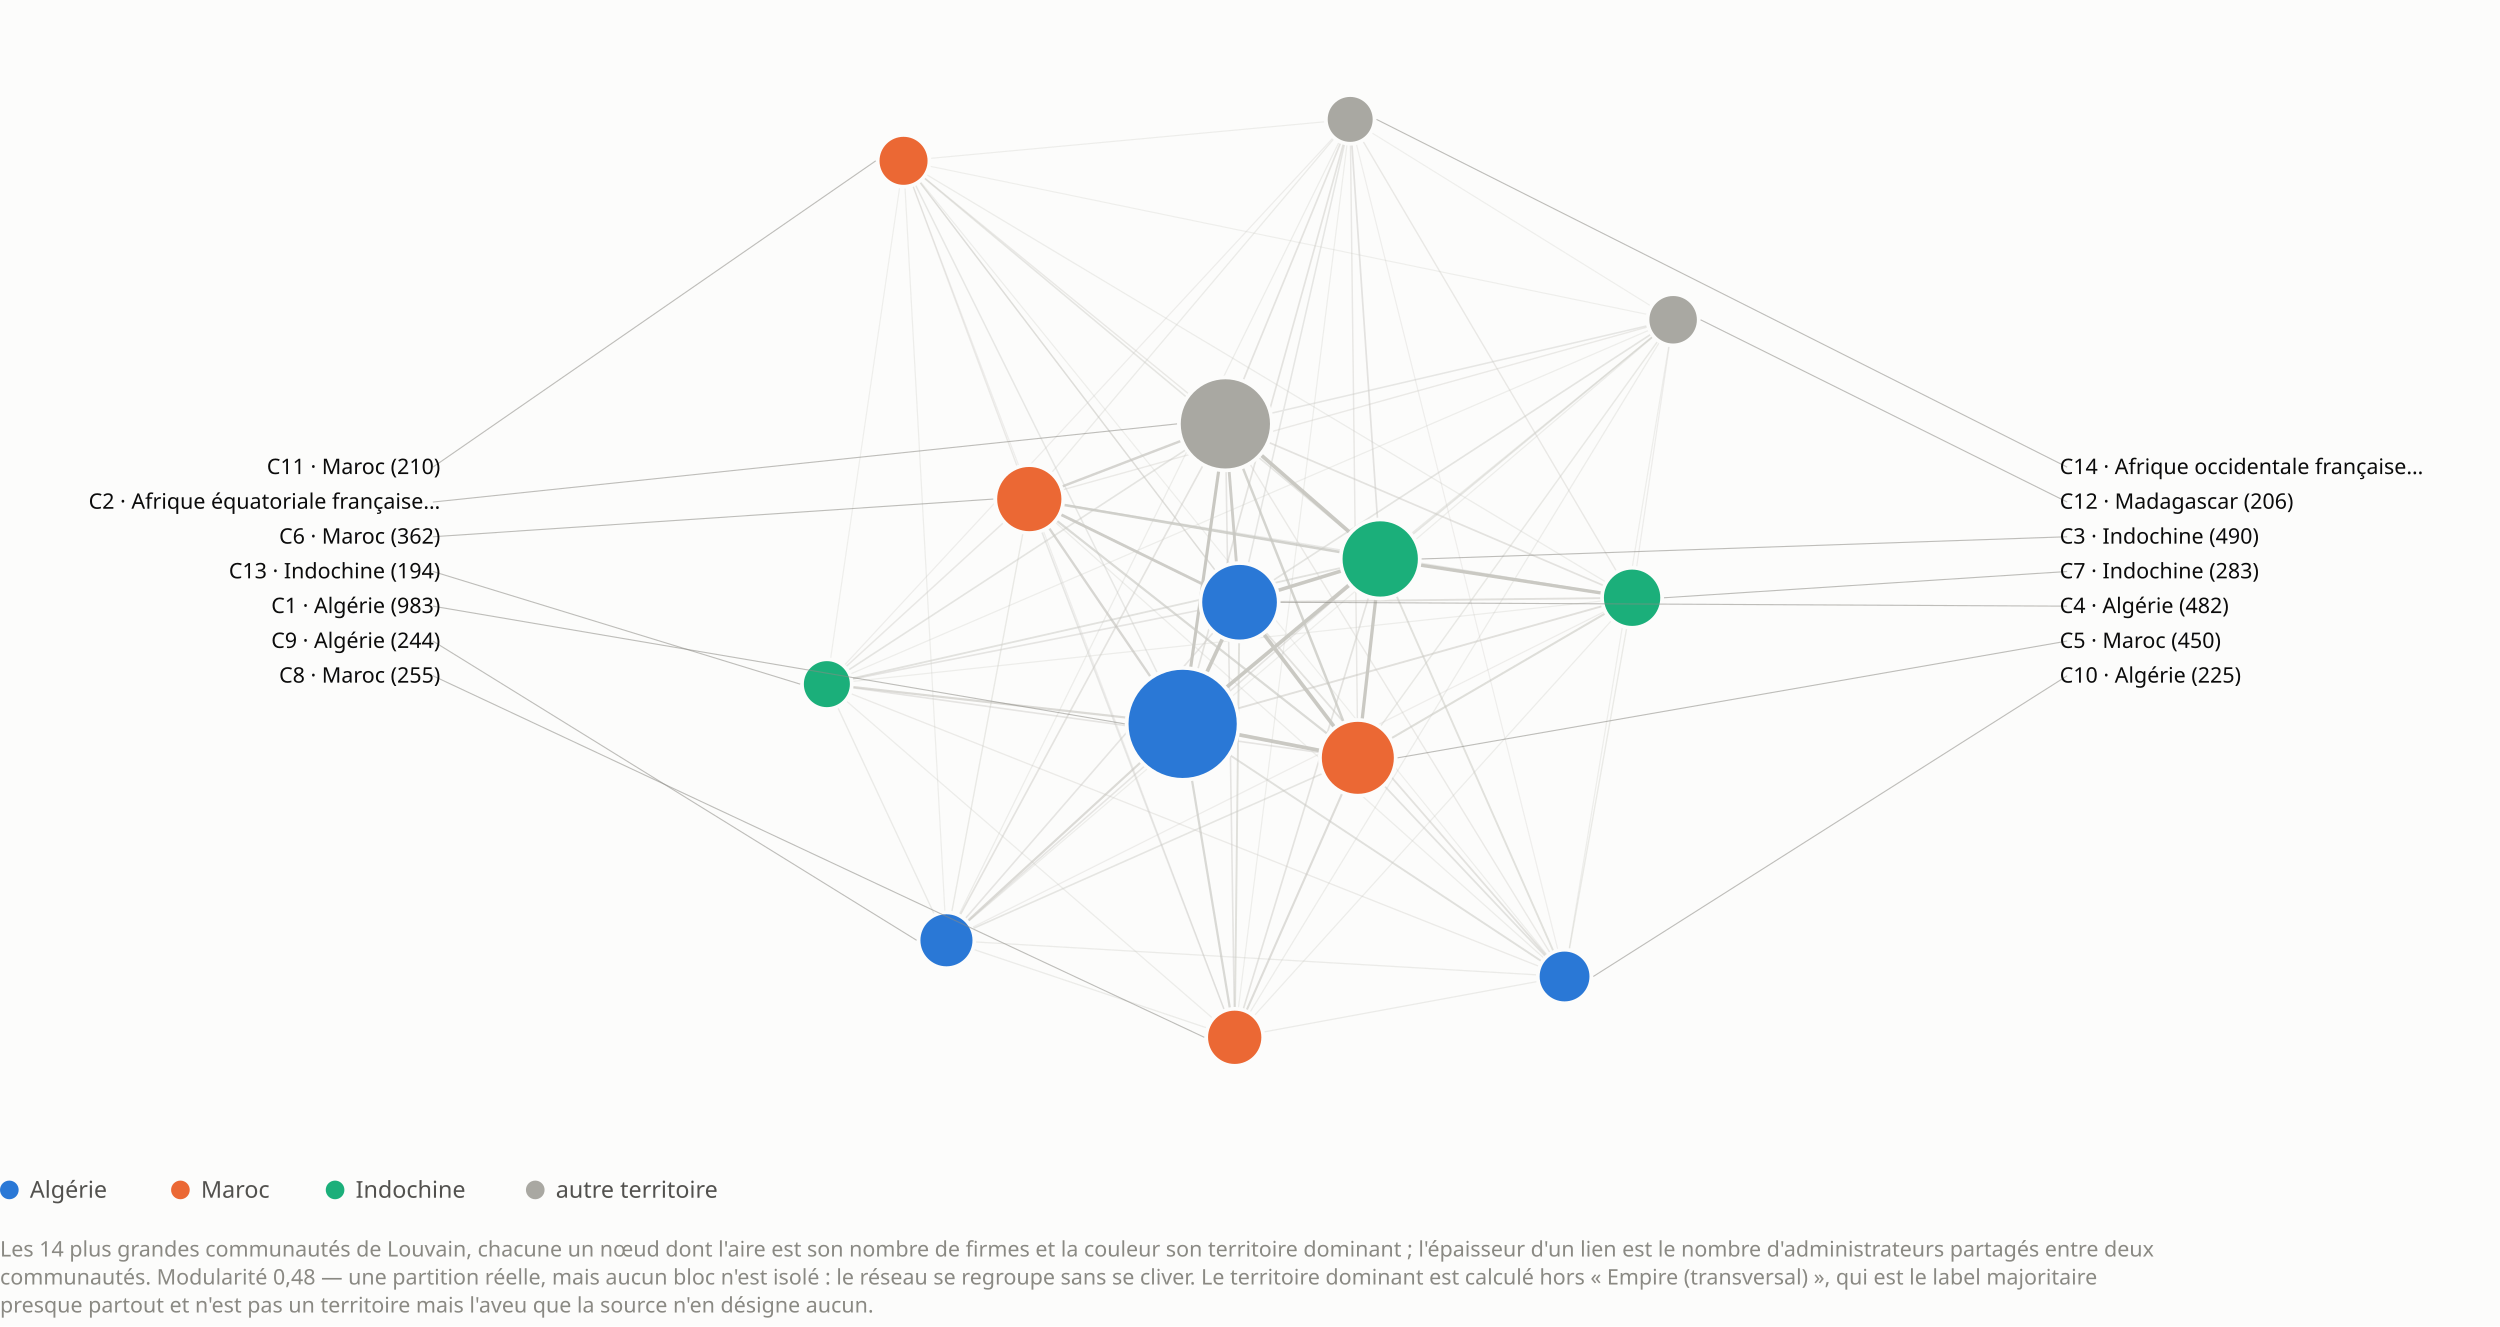
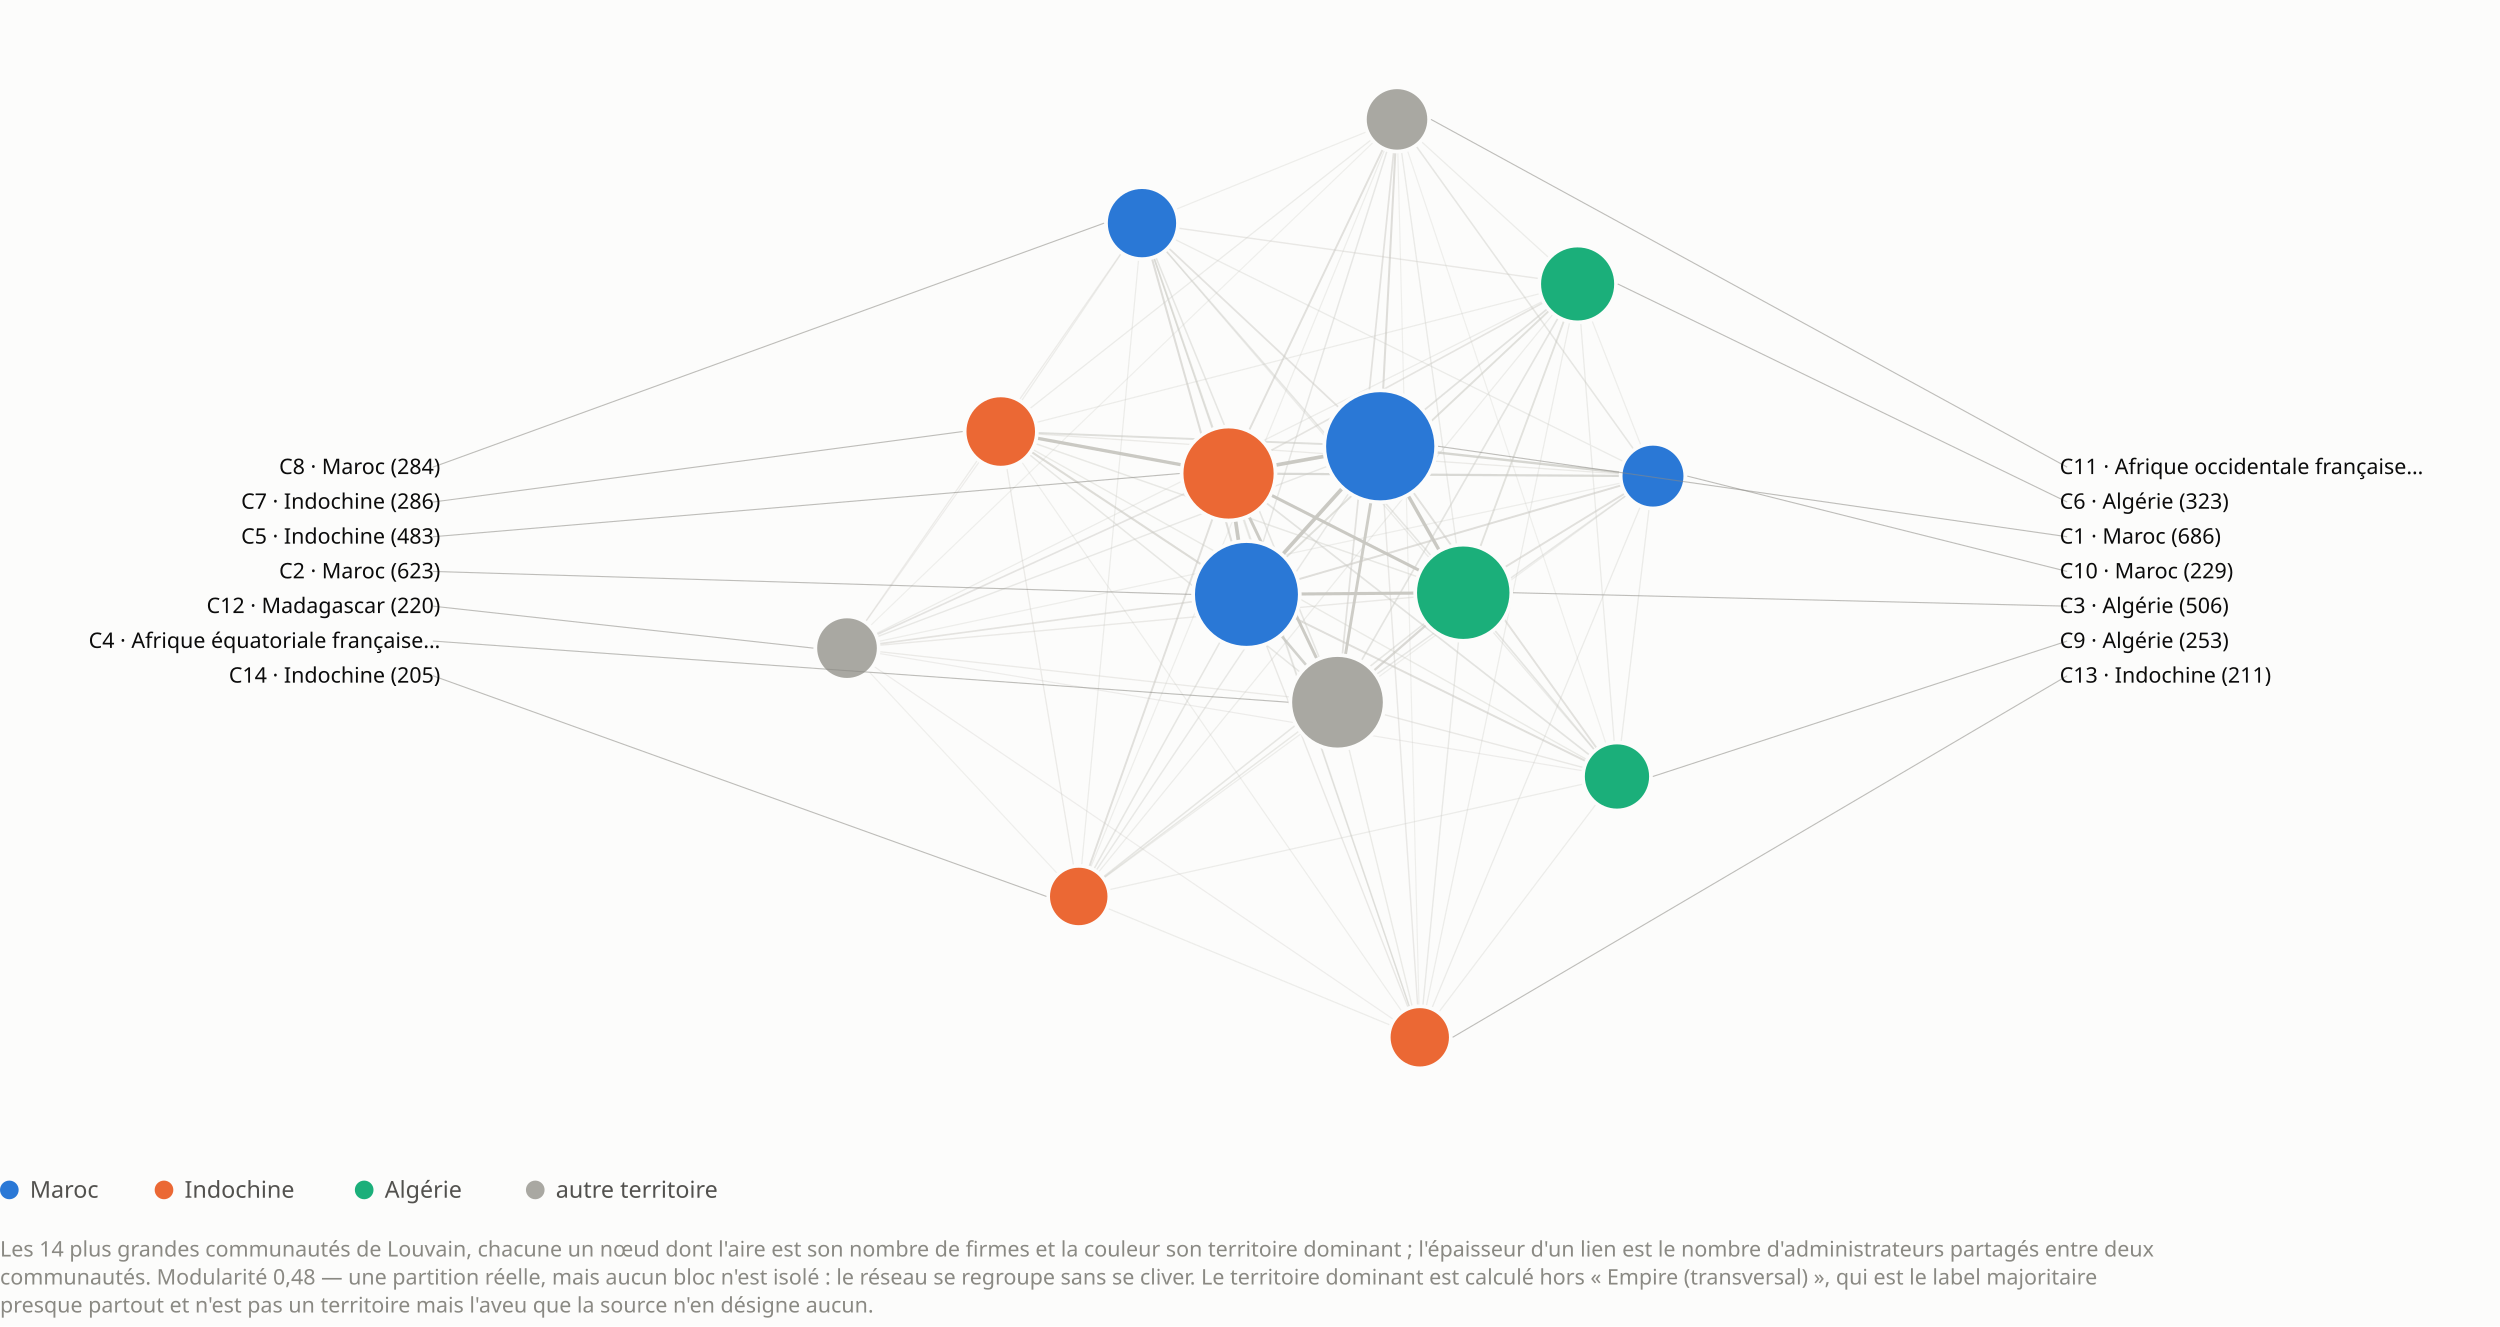
<svg xmlns="http://www.w3.org/2000/svg" viewBox="0 0 1340 711" width="1340" height="711" role="img" aria-label="Ossature entre communautés">
  <rect width="1340" height="711" fill="#fcfcfb" />
  <g stroke="#c9c8c2" fill="none">
-     <path d="M633.9 388.0L656.8 227.2" stroke-width="1.67" stroke-opacity="0.989" />
-     <path d="M633.9 388.0L739.8 299.6M633.9 388.0L664.4 322.8M633.9 388.0L727.8 406.2M656.8 227.2L739.8 299.6M664.4 322.8L727.8 406.2" stroke-width="2.00" stroke-opacity="0.992" />
-     <path d="M633.9 388.0L551.7 267.5" stroke-width="1.27" stroke-opacity="0.719" />
-     <path d="M633.9 388.0L874.8 320.4" stroke-width="1.01" stroke-opacity="0.536" />
-     <path d="M633.9 388.0L661.8 556.0" stroke-width="1.21" stroke-opacity="0.678" />
-     <path d="M633.9 388.0L507.3 504.0M633.9 388.0L443.2 366.7" stroke-width="1.17" stroke-opacity="0.646" />
-     <path d="M633.9 388.0L838.6 523.4" stroke-width="1.02" stroke-opacity="0.545" />
-     <path d="M633.9 388.0L484.3 86.2" stroke-width="0.80" stroke-opacity="0.391" />
-     <path d="M633.9 388.0L896.8 171.4" stroke-width="0.87" stroke-opacity="0.440" />
-     <path d="M633.9 388.0L723.7 64.0" stroke-width="0.91" stroke-opacity="0.467" />
-     <path d="M656.8 227.2L664.4 322.8" stroke-width="1.55" stroke-opacity="0.910" />
-     <path d="M656.8 227.2L727.8 406.2" stroke-width="1.34" stroke-opacity="0.763" />
-     <path d="M656.8 227.2L551.7 267.5" stroke-width="1.32" stroke-opacity="0.752" />
-     <path d="M656.8 227.2L874.8 320.4" stroke-width="0.93" stroke-opacity="0.482" />
-     <path d="M656.8 227.2L661.8 556.0M664.4 322.8L507.3 504.0" stroke-width="0.87" stroke-opacity="0.442" />
-     <path d="M656.8 227.2L507.3 504.0" stroke-width="0.91" stroke-opacity="0.471" />
-     <path d="M656.8 227.2L838.6 523.4" stroke-width="0.75" stroke-opacity="0.362" />
-     <path d="M656.8 227.2L484.3 86.2M874.8 320.4L723.7 64.0" stroke-width="0.76" stroke-opacity="0.368" />
-     <path d="M656.8 227.2L896.8 171.4M664.4 322.8L723.7 64.0M551.7 267.5L661.8 556.0" stroke-width="0.83" stroke-opacity="0.411" />
-     <path d="M656.8 227.2L443.2 366.7" stroke-width="0.89" stroke-opacity="0.455" />
-     <path d="M656.8 227.2L723.7 64.0" stroke-width="0.91" stroke-opacity="0.472" />
-     <path d="M739.8 299.6L664.4 322.8" stroke-width="1.92" stroke-opacity="0.992" />
-     <path d="M739.8 299.6L727.8 406.2" stroke-width="1.76" stroke-opacity="0.992" />
-     <path d="M739.8 299.6L551.7 267.5" stroke-width="1.40" stroke-opacity="0.802" />
-     <path d="M739.8 299.6L874.8 320.4" stroke-width="1.80" stroke-opacity="0.992" />
-     <path d="M739.8 299.6L661.8 556.0" stroke-width="0.90" stroke-opacity="0.462" />
-     <path d="M739.8 299.6L507.3 504.0" stroke-width="0.85" stroke-opacity="0.428" />
-     <path d="M739.8 299.6L838.6 523.4" stroke-width="1.01" stroke-opacity="0.539" />
-     <path d="M739.8 299.6L484.3 86.2" stroke-width="0.85" stroke-opacity="0.426" />
-     <path d="M739.8 299.6L896.8 171.4" stroke-width="0.75" stroke-opacity="0.359" />
-     <path d="M739.8 299.6L443.2 366.7" stroke-width="0.96" stroke-opacity="0.504" />
-     <path d="M739.8 299.6L723.7 64.0" stroke-width="0.92" stroke-opacity="0.473" />
-     <path d="M664.4 322.8L551.7 267.5" stroke-width="1.53" stroke-opacity="0.895" />
-     <path d="M664.4 322.8L874.8 320.4" stroke-width="1.01" stroke-opacity="0.541" />
-     <path d="M664.4 322.8L661.8 556.0" stroke-width="1.03" stroke-opacity="0.554" />
-     <path d="M664.4 322.8L838.6 523.4" stroke-width="0.96" stroke-opacity="0.501" />
-     <path d="M664.4 322.8L484.3 86.2" stroke-width="0.80" stroke-opacity="0.393" />
-     <path d="M664.4 322.8L896.8 171.4" stroke-width="0.90" stroke-opacity="0.464" />
-     <path d="M664.4 322.8L443.2 366.7" stroke-width="0.88" stroke-opacity="0.447" />
-     <path d="M727.8 406.2L551.7 267.5" stroke-width="1.20" stroke-opacity="0.664" />
-     <path d="M727.8 406.2L874.8 320.4" stroke-width="1.09" stroke-opacity="0.593" />
-     <path d="M727.8 406.2L661.8 556.0" stroke-width="1.11" stroke-opacity="0.606" />
-     <path d="M727.8 406.2L507.3 504.0" stroke-width="0.87" stroke-opacity="0.439" />
-     <path d="M727.8 406.2L838.6 523.4" stroke-width="0.95" stroke-opacity="0.494" />
-     <path d="M727.8 406.2L484.3 86.2M507.3 504.0L838.6 523.4" stroke-width="0.70" stroke-opacity="0.326" />
-     <path d="M727.8 406.2L896.8 171.4" stroke-width="0.79" stroke-opacity="0.389" />
-     <path d="M727.8 406.2L443.2 366.7" stroke-width="0.88" stroke-opacity="0.448" />
-     <path d="M727.8 406.2L723.7 64.0" stroke-width="0.79" stroke-opacity="0.387" />
-     <path d="M551.7 267.5L874.8 320.4" stroke-width="0.78" stroke-opacity="0.376" />
-     <path d="M551.7 267.5L507.3 504.0" stroke-width="0.76" stroke-opacity="0.369" />
-     <path d="M551.7 267.5L838.6 523.4" stroke-width="0.69" stroke-opacity="0.314" />
-     <path d="M551.7 267.5L484.3 86.2" stroke-width="0.75" stroke-opacity="0.357" />
-     <path d="M551.7 267.5L896.8 171.4" stroke-width="0.76" stroke-opacity="0.367" />
-     <path d="M551.7 267.5L443.2 366.7" stroke-width="0.81" stroke-opacity="0.402" />
-     <path d="M551.7 267.5L723.7 64.0" stroke-width="0.71" stroke-opacity="0.332" />
-     <path d="M874.8 320.4L661.8 556.0" stroke-width="0.67" stroke-opacity="0.301" />
-     <path d="M874.8 320.4L507.3 504.0" stroke-width="0.67" stroke-opacity="0.303" />
-     <path d="M874.8 320.4L838.6 523.4" stroke-width="0.74" stroke-opacity="0.349" />
-     <path d="M874.8 320.4L484.3 86.2" stroke-width="0.69" stroke-opacity="0.319" />
-     <path d="M874.8 320.4L896.8 171.4M443.2 366.7L723.7 64.0" stroke-width="0.66" stroke-opacity="0.298" />
-     <path d="M874.8 320.4L443.2 366.7M507.3 504.0L896.8 171.4M896.8 171.4L443.2 366.7" stroke-width="0.66" stroke-opacity="0.294" />
-     <path d="M661.8 556.0L507.3 504.0" stroke-width="0.70" stroke-opacity="0.325" />
-     <path d="M661.8 556.0L838.6 523.4" stroke-width="0.69" stroke-opacity="0.321" />
-     <path d="M661.8 556.0L484.3 86.2" stroke-width="0.65" stroke-opacity="0.288" />
-     <path d="M661.8 556.0L896.8 171.4" stroke-width="0.68" stroke-opacity="0.311" />
-     <path d="M661.8 556.0L443.2 366.7" stroke-width="0.68" stroke-opacity="0.309" />
-     <path d="M661.8 556.0L723.7 64.0M838.6 523.4L484.3 86.2" stroke-width="0.64" stroke-opacity="0.282" />
-     <path d="M507.3 504.0L484.3 86.2" stroke-width="0.66" stroke-opacity="0.295" />
-     <path d="M507.3 504.0L443.2 366.7" stroke-width="0.74" stroke-opacity="0.350" />
-     <path d="M507.3 504.0L723.7 64.0" stroke-width="0.67" stroke-opacity="0.302" />
-     <path d="M838.6 523.4L896.8 171.4" stroke-width="0.66" stroke-opacity="0.296" />
-     <path d="M838.6 523.4L443.2 366.7" stroke-width="0.72" stroke-opacity="0.337" />
-     <path d="M838.6 523.4L723.7 64.0" stroke-width="0.63" stroke-opacity="0.278" />
-     <path d="M484.3 86.2L896.8 171.4" stroke-width="0.63" stroke-opacity="0.276" />
-     <path d="M484.3 86.2L443.2 366.7M896.8 171.4L723.7 64.0" stroke-width="0.63" stroke-opacity="0.274" />
-     <path d="M484.3 86.2L723.7 64.0" stroke-width="0.64" stroke-opacity="0.286" />
+     <path d="M739.8 239.2L668.1 318.6M668.1 318.6L658.5 253.8" stroke-width="2.00" stroke-opacity="0.992" />
+     <path d="M739.8 239.2L784.3 317.7" stroke-width="1.83" stroke-opacity="0.992" />
+     <path d="M739.8 239.2L716.9 376.4" stroke-width="1.56" stroke-opacity="0.917" />
+     <path d="M739.8 239.2L658.5 253.8" stroke-width="1.97" stroke-opacity="0.992" />
+     <path d="M739.8 239.2L845.6 152.2" stroke-width="0.95" stroke-opacity="0.494" />
+     <path d="M739.8 239.2L536.4 231.3" stroke-width="1.04" stroke-opacity="0.555" />
+     <path d="M739.8 239.2L612.1 119.6" stroke-width="0.95" stroke-opacity="0.496" />
+     <path d="M739.8 239.2L866.7 416.2" stroke-width="1.00" stroke-opacity="0.531" />
+     <path d="M739.8 239.2L886.0 255.2" stroke-width="1.29" stroke-opacity="0.728" />
+     <path d="M739.8 239.2L748.8 64.0M668.1 318.6L612.1 119.6" stroke-width="1.09" stroke-opacity="0.592" />
+     <path d="M739.8 239.2L454.0 347.4" stroke-width="0.77" stroke-opacity="0.375" />
+     <path d="M739.8 239.2L761.0 556.0" stroke-width="0.78" stroke-opacity="0.378" />
+     <path d="M739.8 239.2L578.2 480.5" stroke-width="0.79" stroke-opacity="0.386" />
+     <path d="M668.1 318.6L784.3 317.7" stroke-width="1.67" stroke-opacity="0.992" />
+     <path d="M668.1 318.6L716.9 376.4" stroke-width="1.41" stroke-opacity="0.812" />
+     <path d="M668.1 318.6L845.6 152.2" stroke-width="1.02" stroke-opacity="0.544" />
+     <path d="M668.1 318.6L536.4 231.3" stroke-width="1.13" stroke-opacity="0.620" />
+     <path d="M668.1 318.6L866.7 416.2" stroke-width="1.05" stroke-opacity="0.566" />
+     <path d="M668.1 318.6L886.0 255.2" stroke-width="1.05" stroke-opacity="0.567" />
+     <path d="M668.1 318.6L748.8 64.0" stroke-width="0.80" stroke-opacity="0.391" />
+     <path d="M668.1 318.6L454.0 347.4" stroke-width="0.90" stroke-opacity="0.461" />
+     <path d="M668.1 318.6L761.0 556.0M716.9 376.4L866.7 416.2" stroke-width="0.76" stroke-opacity="0.368" />
+     <path d="M668.1 318.6L578.2 480.5" stroke-width="0.84" stroke-opacity="0.421" />
+     <path d="M784.3 317.7L716.9 376.4" stroke-width="1.22" stroke-opacity="0.681" />
+     <path d="M784.3 317.7L658.5 253.8" stroke-width="1.64" stroke-opacity="0.970" />
+     <path d="M784.3 317.7L845.6 152.2" stroke-width="0.99" stroke-opacity="0.523" />
+     <path d="M784.3 317.7L536.4 231.3" stroke-width="0.80" stroke-opacity="0.394" />
+     <path d="M784.3 317.7L612.1 119.6" stroke-width="0.85" stroke-opacity="0.429" />
+     <path d="M784.3 317.7L866.7 416.2" stroke-width="0.88" stroke-opacity="0.449" />
+     <path d="M784.3 317.7L886.0 255.2" stroke-width="1.01" stroke-opacity="0.537" />
+     <path d="M784.3 317.7L748.8 64.0" stroke-width="0.74" stroke-opacity="0.350" />
+     <path d="M784.3 317.7L454.0 347.4" stroke-width="0.76" stroke-opacity="0.367" />
+     <path d="M784.3 317.7L761.0 556.0" stroke-width="0.76" stroke-opacity="0.365" />
+     <path d="M784.3 317.7L578.2 480.5" stroke-width="0.84" stroke-opacity="0.420" />
+     <path d="M716.9 376.4L658.5 253.8" stroke-width="1.59" stroke-opacity="0.938" />
+     <path d="M716.9 376.4L845.6 152.2" stroke-width="0.90" stroke-opacity="0.464" />
+     <path d="M716.9 376.4L536.4 231.3" stroke-width="0.81" stroke-opacity="0.400" />
+     <path d="M716.9 376.4L612.1 119.6" stroke-width="0.84" stroke-opacity="0.419" />
+     <path d="M716.9 376.4L886.0 255.2" stroke-width="0.82" stroke-opacity="0.406" />
+     <path d="M716.9 376.4L748.8 64.0" stroke-width="0.94" stroke-opacity="0.487" />
+     <path d="M716.9 376.4L454.0 347.4M536.4 231.3L886.0 255.2M536.4 231.3L578.2 480.5" stroke-width="0.71" stroke-opacity="0.333" />
+     <path d="M716.9 376.4L761.0 556.0" stroke-width="0.74" stroke-opacity="0.354" />
+     <path d="M716.9 376.4L578.2 480.5" stroke-width="0.78" stroke-opacity="0.379" />
+     <path d="M658.5 253.8L845.6 152.2" stroke-width="0.89" stroke-opacity="0.456" />
+     <path d="M658.5 253.8L536.4 231.3" stroke-width="1.77" stroke-opacity="0.992" />
+     <path d="M658.5 253.8L612.1 119.6" stroke-width="1.00" stroke-opacity="0.528" />
+     <path d="M658.5 253.8L866.7 416.2" stroke-width="0.92" stroke-opacity="0.475" />
+     <path d="M658.5 253.8L886.0 255.2" stroke-width="1.21" stroke-opacity="0.678" />
+     <path d="M658.5 253.8L748.8 64.0" stroke-width="1.02" stroke-opacity="0.541" />
+     <path d="M658.5 253.8L454.0 347.4" stroke-width="0.90" stroke-opacity="0.463" />
+     <path d="M658.5 253.8L761.0 556.0" stroke-width="0.80" stroke-opacity="0.390" />
+     <path d="M658.5 253.8L578.2 480.5" stroke-width="1.02" stroke-opacity="0.542" />
+     <path d="M845.6 152.2L536.4 231.3M845.6 152.2L578.2 480.5" stroke-width="0.67" stroke-opacity="0.307" />
+     <path d="M845.6 152.2L612.1 119.6" stroke-width="0.77" stroke-opacity="0.372" />
+     <path d="M845.6 152.2L866.7 416.2M612.1 119.6L886.0 255.2" stroke-width="0.71" stroke-opacity="0.335" />
+     <path d="M845.6 152.2L886.0 255.2M748.8 64.0L578.2 480.5" stroke-width="0.66" stroke-opacity="0.294" />
+     <path d="M845.6 152.2L748.8 64.0M845.6 152.2L454.0 347.4" stroke-width="0.69" stroke-opacity="0.319" />
+     <path d="M845.6 152.2L761.0 556.0" stroke-width="0.67" stroke-opacity="0.301" />
+     <path d="M536.4 231.3L612.1 119.6" stroke-width="0.68" stroke-opacity="0.314" />
+     <path d="M536.4 231.3L866.7 416.2" stroke-width="0.75" stroke-opacity="0.359" />
+     <path d="M536.4 231.3L748.8 64.0M612.1 119.6L761.0 556.0" stroke-width="0.69" stroke-opacity="0.317" />
+     <path d="M536.4 231.3L454.0 347.4M866.7 416.2L454.0 347.4M454.0 347.4L761.0 556.0" stroke-width="0.65" stroke-opacity="0.293" />
+     <path d="M536.4 231.3L761.0 556.0" stroke-width="0.64" stroke-opacity="0.287" />
+     <path d="M612.1 119.6L866.7 416.2" stroke-width="0.70" stroke-opacity="0.326" />
+     <path d="M612.1 119.6L748.8 64.0" stroke-width="0.66" stroke-opacity="0.299" />
+     <path d="M612.1 119.6L454.0 347.4" stroke-width="0.69" stroke-opacity="0.318" />
+     <path d="M612.1 119.6L578.2 480.5" stroke-width="0.66" stroke-opacity="0.297" />
+     <path d="M866.7 416.2L886.0 255.2" stroke-width="0.71" stroke-opacity="0.329" />
+     <path d="M866.7 416.2L748.8 64.0" stroke-width="0.64" stroke-opacity="0.284" />
+     <path d="M866.7 416.2L761.0 556.0" stroke-width="0.67" stroke-opacity="0.306" />
+     <path d="M866.7 416.2L578.2 480.5" stroke-width="0.69" stroke-opacity="0.320" />
+     <path d="M886.0 255.2L748.8 64.0" stroke-width="0.84" stroke-opacity="0.424" />
+     <path d="M886.0 255.2L454.0 347.4M886.0 255.2L578.2 480.5" stroke-width="0.66" stroke-opacity="0.295" />
+     <path d="M886.0 255.2L761.0 556.0" stroke-width="0.69" stroke-opacity="0.321" />
+     <path d="M748.8 64.0L454.0 347.4M454.0 347.4L578.2 480.5" stroke-width="0.63" stroke-opacity="0.279" />
+     <path d="M748.8 64.0L761.0 556.0" stroke-width="0.63" stroke-opacity="0.280" />
+     <path d="M761.0 556.0L578.2 480.5" stroke-width="0.67" stroke-opacity="0.302" />
  </g>
  <g>
-     <circle class="nd" data-id="C1" cx="633.9" cy="388.0" r="30.00" fill="#2a78d6" stroke="#fcfcfb" stroke-width="2" />
-     <circle class="nd" data-id="C2" cx="656.8" cy="227.2" r="24.91" fill="#a9a8a2" stroke="#fcfcfb" stroke-width="2" />
-     <circle class="nd" data-id="C3" cx="739.8" cy="299.6" r="21.18" fill="#1baf7a" stroke="#fcfcfb" stroke-width="2" />
-     <circle class="nd" data-id="C4" cx="664.4" cy="322.8" r="21.01" fill="#2a78d6" stroke="#fcfcfb" stroke-width="2" />
-     <circle class="nd" data-id="C5" cx="727.8" cy="406.2" r="20.30" fill="#eb6834" stroke="#fcfcfb" stroke-width="2" />
-     <circle class="nd" data-id="C6" cx="551.7" cy="267.5" r="18.21" fill="#eb6834" stroke="#fcfcfb" stroke-width="2" />
-     <circle class="nd" data-id="C7" cx="874.8" cy="320.4" r="16.10" fill="#1baf7a" stroke="#fcfcfb" stroke-width="2" />
-     <circle class="nd" data-id="C8" cx="661.8" cy="556.0" r="15.28" fill="#eb6834" stroke="#fcfcfb" stroke-width="2" />
-     <circle class="nd" data-id="C9" cx="507.3" cy="504.0" r="14.95" fill="#2a78d6" stroke="#fcfcfb" stroke-width="2" />
-     <circle class="nd" data-id="C10" cx="838.6" cy="523.4" r="14.35" fill="#2a78d6" stroke="#fcfcfb" stroke-width="2" />
-     <circle class="nd" data-id="C11" cx="484.3" cy="86.2" r="13.87" fill="#eb6834" stroke="#fcfcfb" stroke-width="2" />
-     <circle class="nd" data-id="C12" cx="896.8" cy="171.4" r="13.73" fill="#a9a8a2" stroke="#fcfcfb" stroke-width="2" />
-     <circle class="nd" data-id="C13" cx="443.2" cy="366.7" r="13.33" fill="#1baf7a" stroke="#fcfcfb" stroke-width="2" />
-     <circle class="nd" data-id="C14" cx="723.7" cy="64.0" r="13.05" fill="#a9a8a2" stroke="#fcfcfb" stroke-width="2" />
+     <circle class="nd" data-id="C1" cx="739.8" cy="239.2" r="30.00" fill="#2a78d6" stroke="#fcfcfb" stroke-width="2" />
+     <circle class="nd" data-id="C2" cx="668.1" cy="318.6" r="28.59" fill="#2a78d6" stroke="#fcfcfb" stroke-width="2" />
+     <circle class="nd" data-id="C3" cx="784.3" cy="317.7" r="25.77" fill="#1baf7a" stroke="#fcfcfb" stroke-width="2" />
+     <circle class="nd" data-id="C4" cx="716.9" cy="376.4" r="25.30" fill="#a9a8a2" stroke="#fcfcfb" stroke-width="2" />
+     <circle class="nd" data-id="C5" cx="658.5" cy="253.8" r="25.17" fill="#eb6834" stroke="#fcfcfb" stroke-width="2" />
+     <circle class="nd" data-id="C6" cx="845.6" cy="152.2" r="20.59" fill="#1baf7a" stroke="#fcfcfb" stroke-width="2" />
+     <circle class="nd" data-id="C7" cx="536.4" cy="231.3" r="19.37" fill="#eb6834" stroke="#fcfcfb" stroke-width="2" />
+     <circle class="nd" data-id="C8" cx="612.1" cy="119.6" r="19.30" fill="#2a78d6" stroke="#fcfcfb" stroke-width="2" />
+     <circle class="nd" data-id="C9" cx="866.7" cy="416.2" r="18.22" fill="#1baf7a" stroke="#fcfcfb" stroke-width="2" />
+     <circle class="nd" data-id="C10" cx="886.0" cy="255.2" r="17.33" fill="#2a78d6" stroke="#fcfcfb" stroke-width="2" />
+     <circle class="nd" data-id="C11" cx="748.8" cy="64.0" r="17.22" fill="#a9a8a2" stroke="#fcfcfb" stroke-width="2" />
+     <circle class="nd" data-id="C12" cx="454.0" cy="347.4" r="16.99" fill="#a9a8a2" stroke="#fcfcfb" stroke-width="2" />
+     <circle class="nd" data-id="C13" cx="761.0" cy="556.0" r="16.64" fill="#eb6834" stroke="#fcfcfb" stroke-width="2" />
+     <circle class="nd" data-id="C14" cx="578.2" cy="480.5" r="16.40" fill="#eb6834" stroke="#fcfcfb" stroke-width="2" />
  </g>
-   <line x1="232.0" y1="250.4" x2="469.4" y2="86.2" stroke="#8a8983" stroke-width="0.6" stroke-opacity="0.55" />
-   <line x1="232.0" y1="269.1" x2="630.9" y2="227.2" stroke="#8a8983" stroke-width="0.6" stroke-opacity="0.55" />
-   <line x1="232.0" y1="287.7" x2="532.4" y2="267.5" stroke="#8a8983" stroke-width="0.6" stroke-opacity="0.55" />
-   <line x1="232.0" y1="306.3" x2="428.9" y2="366.7" stroke="#8a8983" stroke-width="0.6" stroke-opacity="0.55" />
-   <line x1="232.0" y1="324.9" x2="602.9" y2="388.0" stroke="#8a8983" stroke-width="0.6" stroke-opacity="0.55" />
-   <line x1="232.0" y1="343.6" x2="491.3" y2="504.0" stroke="#8a8983" stroke-width="0.6" stroke-opacity="0.55" />
-   <line x1="232.0" y1="362.2" x2="645.5" y2="556.0" stroke="#8a8983" stroke-width="0.6" stroke-opacity="0.55" />
-   <line x1="1108.0" y1="250.4" x2="737.8" y2="64.0" stroke="#8a8983" stroke-width="0.6" stroke-opacity="0.55" />
-   <line x1="1108.0" y1="269.1" x2="911.5" y2="171.4" stroke="#8a8983" stroke-width="0.6" stroke-opacity="0.55" />
-   <line x1="1108.0" y1="287.7" x2="762.0" y2="299.6" stroke="#8a8983" stroke-width="0.6" stroke-opacity="0.55" />
-   <line x1="1108.0" y1="306.3" x2="891.9" y2="320.4" stroke="#8a8983" stroke-width="0.6" stroke-opacity="0.55" />
-   <line x1="1108.0" y1="324.9" x2="686.4" y2="322.8" stroke="#8a8983" stroke-width="0.6" stroke-opacity="0.55" />
-   <line x1="1108.0" y1="343.6" x2="749.1" y2="406.2" stroke="#8a8983" stroke-width="0.6" stroke-opacity="0.55" />
-   <line x1="1108.0" y1="362.2" x2="854.0" y2="523.4" stroke="#8a8983" stroke-width="0.6" stroke-opacity="0.55" />
+   <line x1="232.0" y1="250.4" x2="591.8" y2="119.6" stroke="#8a8983" stroke-width="0.6" stroke-opacity="0.55" />
+   <line x1="232.0" y1="269.1" x2="516.0" y2="231.3" stroke="#8a8983" stroke-width="0.6" stroke-opacity="0.55" />
+   <line x1="232.0" y1="287.7" x2="632.3" y2="253.8" stroke="#8a8983" stroke-width="0.6" stroke-opacity="0.55" />
+   <line x1="232.0" y1="306.3" x2="638.5" y2="318.6" stroke="#8a8983" stroke-width="0.6" stroke-opacity="0.55" />
+   <line x1="232.0" y1="324.9" x2="436.0" y2="347.4" stroke="#8a8983" stroke-width="0.6" stroke-opacity="0.55" />
+   <line x1="232.0" y1="343.6" x2="690.6" y2="376.4" stroke="#8a8983" stroke-width="0.6" stroke-opacity="0.55" />
+   <line x1="232.0" y1="362.2" x2="560.9" y2="480.5" stroke="#8a8983" stroke-width="0.6" stroke-opacity="0.55" />
+   <line x1="1108.0" y1="250.4" x2="767.0" y2="64.0" stroke="#8a8983" stroke-width="0.6" stroke-opacity="0.55" />
+   <line x1="1108.0" y1="269.1" x2="867.1" y2="152.2" stroke="#8a8983" stroke-width="0.6" stroke-opacity="0.55" />
+   <line x1="1108.0" y1="287.7" x2="770.8" y2="239.2" stroke="#8a8983" stroke-width="0.6" stroke-opacity="0.55" />
+   <line x1="1108.0" y1="306.3" x2="904.4" y2="255.2" stroke="#8a8983" stroke-width="0.6" stroke-opacity="0.55" />
+   <line x1="1108.0" y1="324.9" x2="811.0" y2="317.7" stroke="#8a8983" stroke-width="0.6" stroke-opacity="0.55" />
+   <line x1="1108.0" y1="343.6" x2="885.9" y2="416.2" stroke="#8a8983" stroke-width="0.6" stroke-opacity="0.55" />
+   <line x1="1108.0" y1="362.2" x2="778.6" y2="556.0" stroke="#8a8983" stroke-width="0.6" stroke-opacity="0.55" />
  <g font-size="11.5" font-family="ui-sans-serif,system-ui,sans-serif" fill="#0b0b0b">
-     <text x="236.0" y="254.1" text-anchor="end">C11 · Maroc (210)</text>
-     <text x="236.0" y="272.7" text-anchor="end">C2 · Afrique équatoriale française…</text>
-     <text x="236.0" y="291.4" text-anchor="end">C6 · Maroc (362)</text>
-     <text x="236.0" y="310.0" text-anchor="end">C13 · Indochine (194)</text>
-     <text x="236.0" y="328.6" text-anchor="end">C1 · Algérie (983)</text>
-     <text x="236.0" y="347.3" text-anchor="end">C9 · Algérie (244)</text>
-     <text x="236.0" y="365.9" text-anchor="end">C8 · Maroc (255)</text>
-     <text x="1104.0" y="254.1" text-anchor="start">C14 · Afrique occidentale française…</text>
-     <text x="1104.0" y="272.7" text-anchor="start">C12 · Madagascar (206)</text>
-     <text x="1104.0" y="291.4" text-anchor="start">C3 · Indochine (490)</text>
-     <text x="1104.0" y="310.0" text-anchor="start">C7 · Indochine (283)</text>
-     <text x="1104.0" y="328.6" text-anchor="start">C4 · Algérie (482)</text>
-     <text x="1104.0" y="347.3" text-anchor="start">C5 · Maroc (450)</text>
-     <text x="1104.0" y="365.9" text-anchor="start">C10 · Algérie (225)</text>
+     <text x="236.0" y="254.1" text-anchor="end">C8 · Maroc (284)</text>
+     <text x="236.0" y="272.7" text-anchor="end">C7 · Indochine (286)</text>
+     <text x="236.0" y="291.4" text-anchor="end">C5 · Indochine (483)</text>
+     <text x="236.0" y="310.0" text-anchor="end">C2 · Maroc (623)</text>
+     <text x="236.0" y="328.6" text-anchor="end">C12 · Madagascar (220)</text>
+     <text x="236.0" y="347.3" text-anchor="end">C4 · Afrique équatoriale française…</text>
+     <text x="236.0" y="365.9" text-anchor="end">C14 · Indochine (205)</text>
+     <text x="1104.0" y="254.1" text-anchor="start">C11 · Afrique occidentale française…</text>
+     <text x="1104.0" y="272.7" text-anchor="start">C6 · Algérie (323)</text>
+     <text x="1104.0" y="291.4" text-anchor="start">C1 · Maroc (686)</text>
+     <text x="1104.0" y="310.0" text-anchor="start">C10 · Maroc (229)</text>
+     <text x="1104.0" y="328.6" text-anchor="start">C3 · Algérie (506)</text>
+     <text x="1104.0" y="347.3" text-anchor="start">C9 · Algérie (253)</text>
+     <text x="1104.0" y="365.9" text-anchor="start">C13 · Indochine (211)</text>
  </g>
  <g font-size="12.5" font-family="ui-sans-serif,system-ui,sans-serif" fill="#52514e">
    <circle cx="5.0" cy="637.8" r="5" fill="#2a78d6" />
-     <text x="16.0" y="642.0">Algérie</text>
-     <circle cx="96.7" cy="637.8" r="5" fill="#eb6834" />
-     <text x="107.7" y="642.0">Maroc</text>
-     <circle cx="179.6" cy="637.8" r="5" fill="#1baf7a" />
-     <text x="190.6" y="642.0">Indochine</text>
+     <text x="16.0" y="642.0">Maroc</text>
+     <circle cx="87.9" cy="637.8" r="5" fill="#eb6834" />
+     <text x="98.9" y="642.0">Indochine</text>
+     <circle cx="195.2" cy="637.8" r="5" fill="#1baf7a" />
+     <text x="206.2" y="642.0">Algérie</text>
    <circle cx="286.9" cy="637.8" r="5" fill="#a9a8a2" />
    <text x="297.9" y="642.0">autre territoire</text>
  </g>
  <g font-size="11.5" font-family="ui-sans-serif,system-ui,sans-serif" fill="#8a8983">
    <text x="0" y="673.5">Les 14 plus grandes communautés de Louvain, chacune un nœud dont l'aire est son nombre de firmes et la couleur son territoire dominant ; l'épaisseur d'un lien est le nombre d'administrateurs partagés entre deux</text>
    <text x="0" y="688.5">communautés. Modularité 0,48 — une partition réelle, mais aucun bloc n'est isolé : le réseau se regroupe sans se cliver. Le territoire dominant est calculé hors « Empire (transversal) », qui est le label majoritaire</text>
    <text x="0" y="703.5">presque partout et n'est pas un territoire mais l'aveu que la source n'en désigne aucun.</text>
  </g>
</svg>
